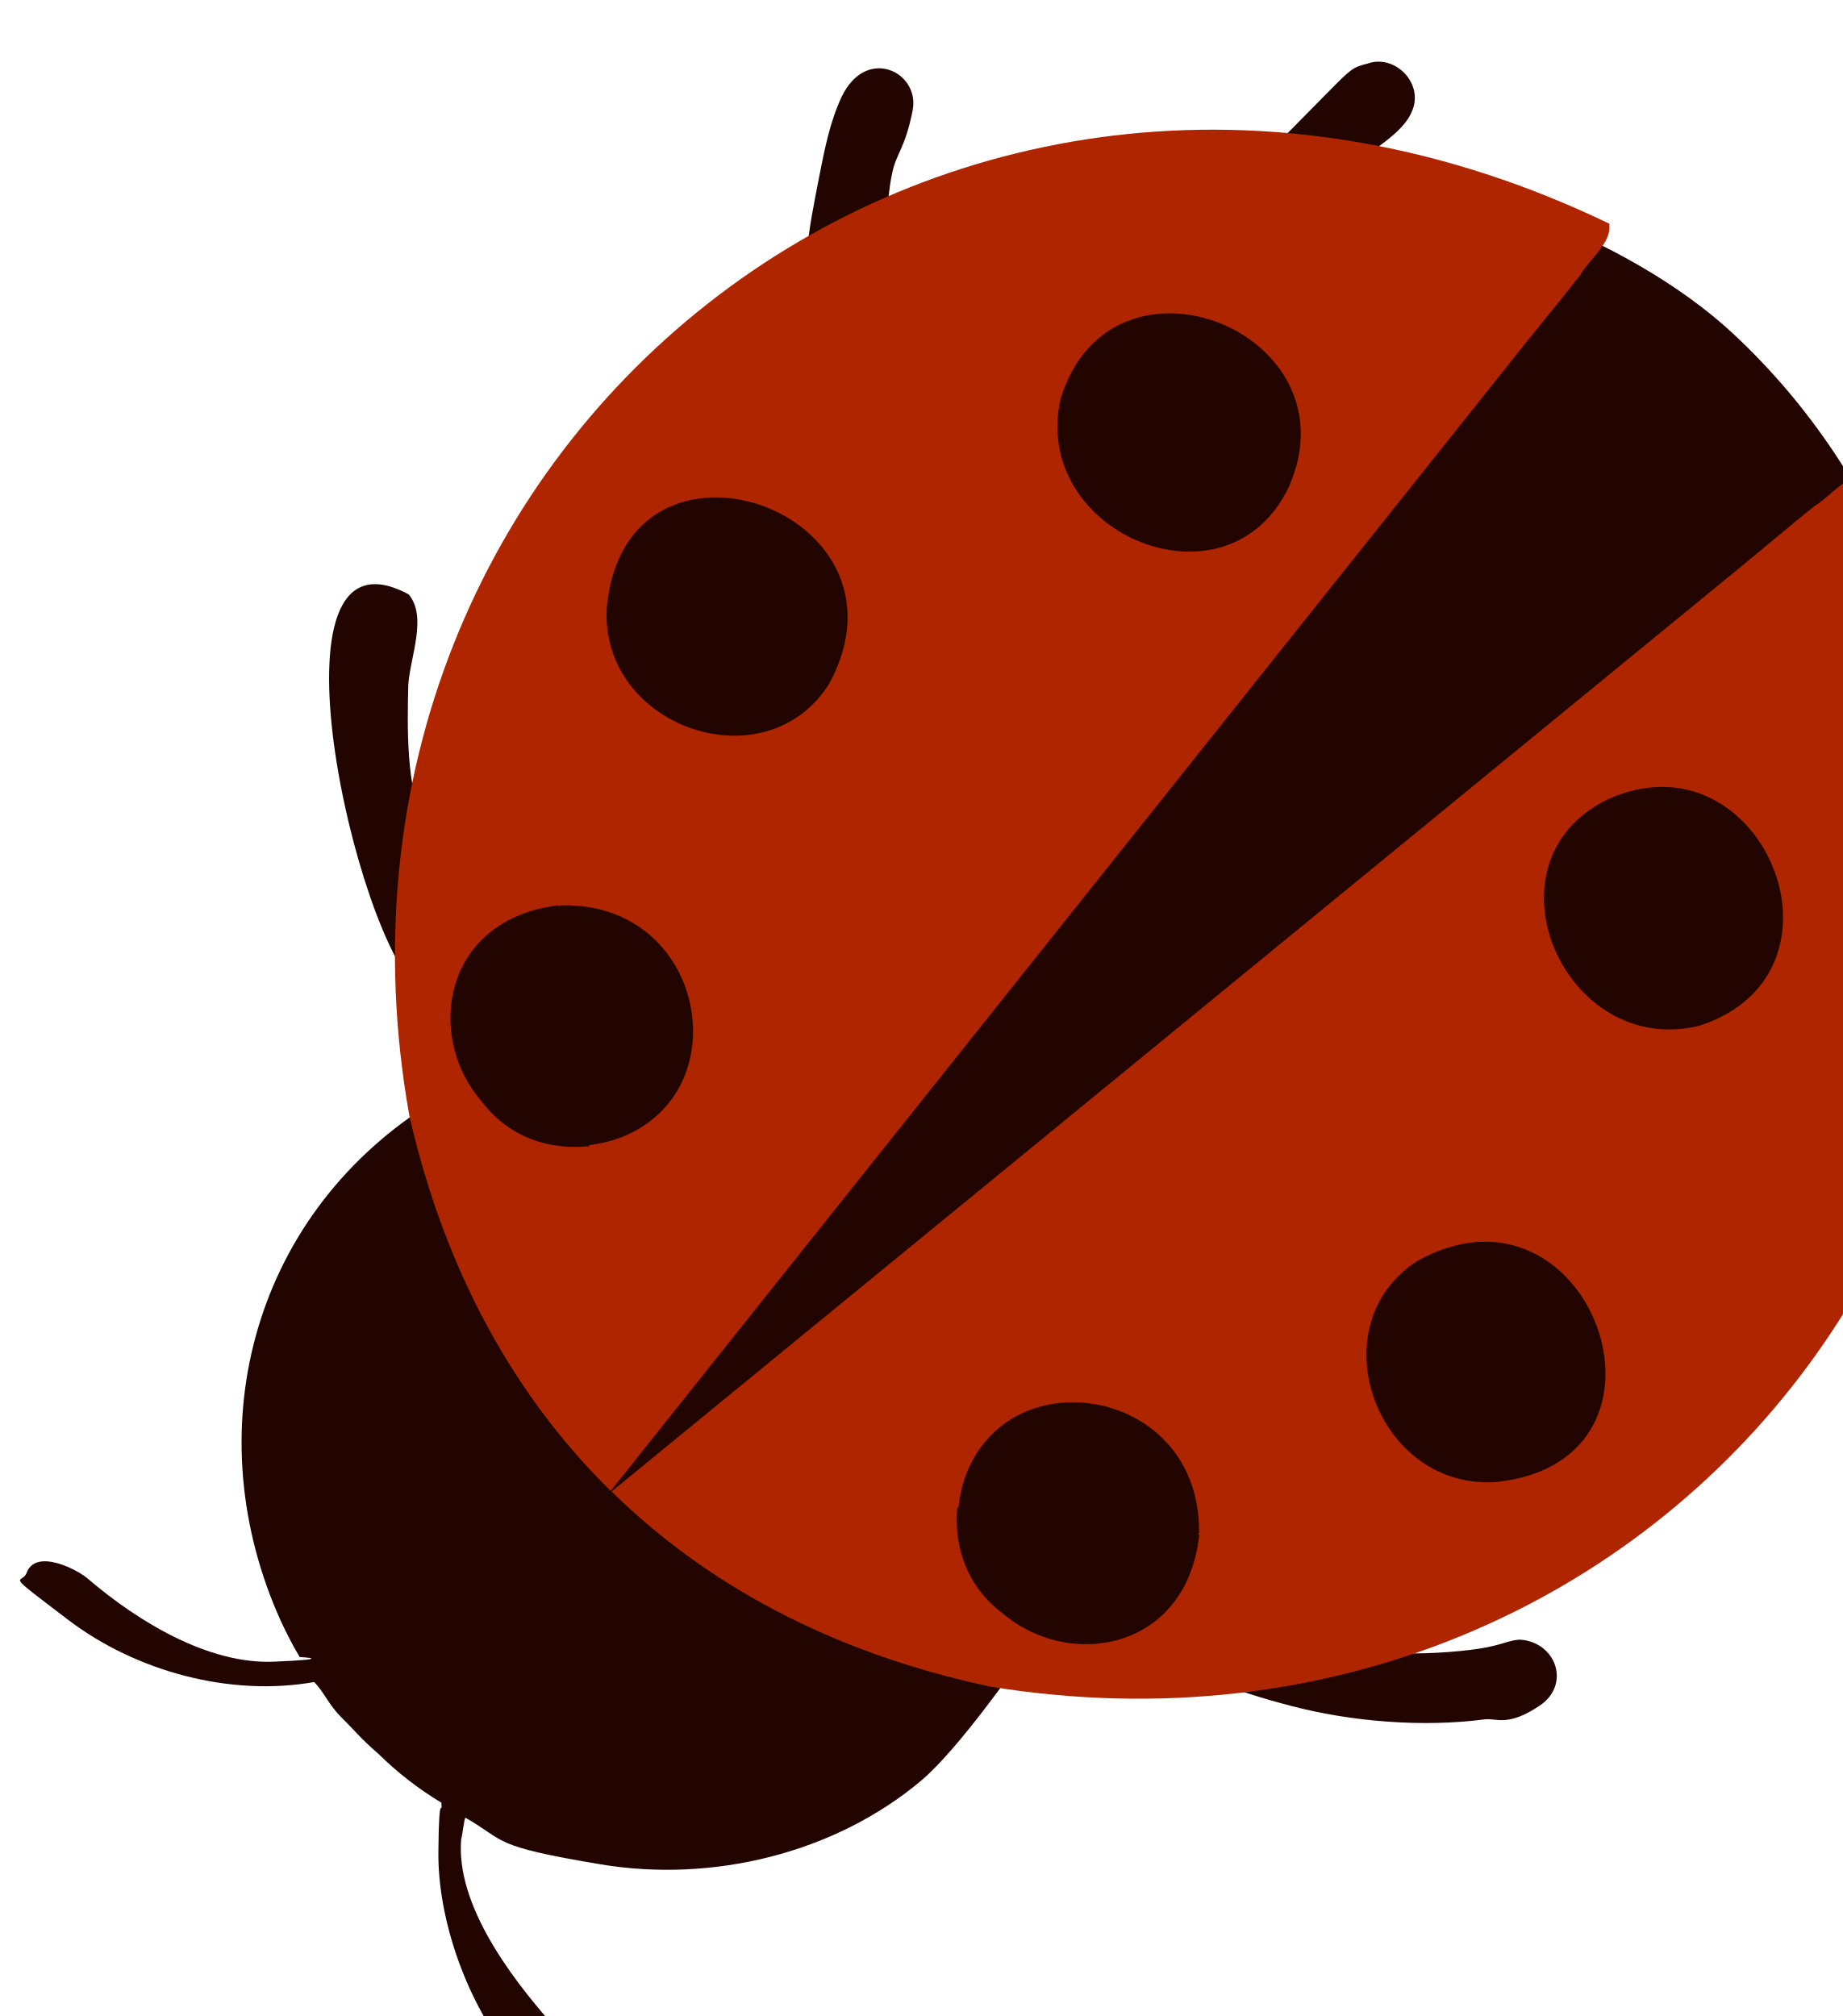
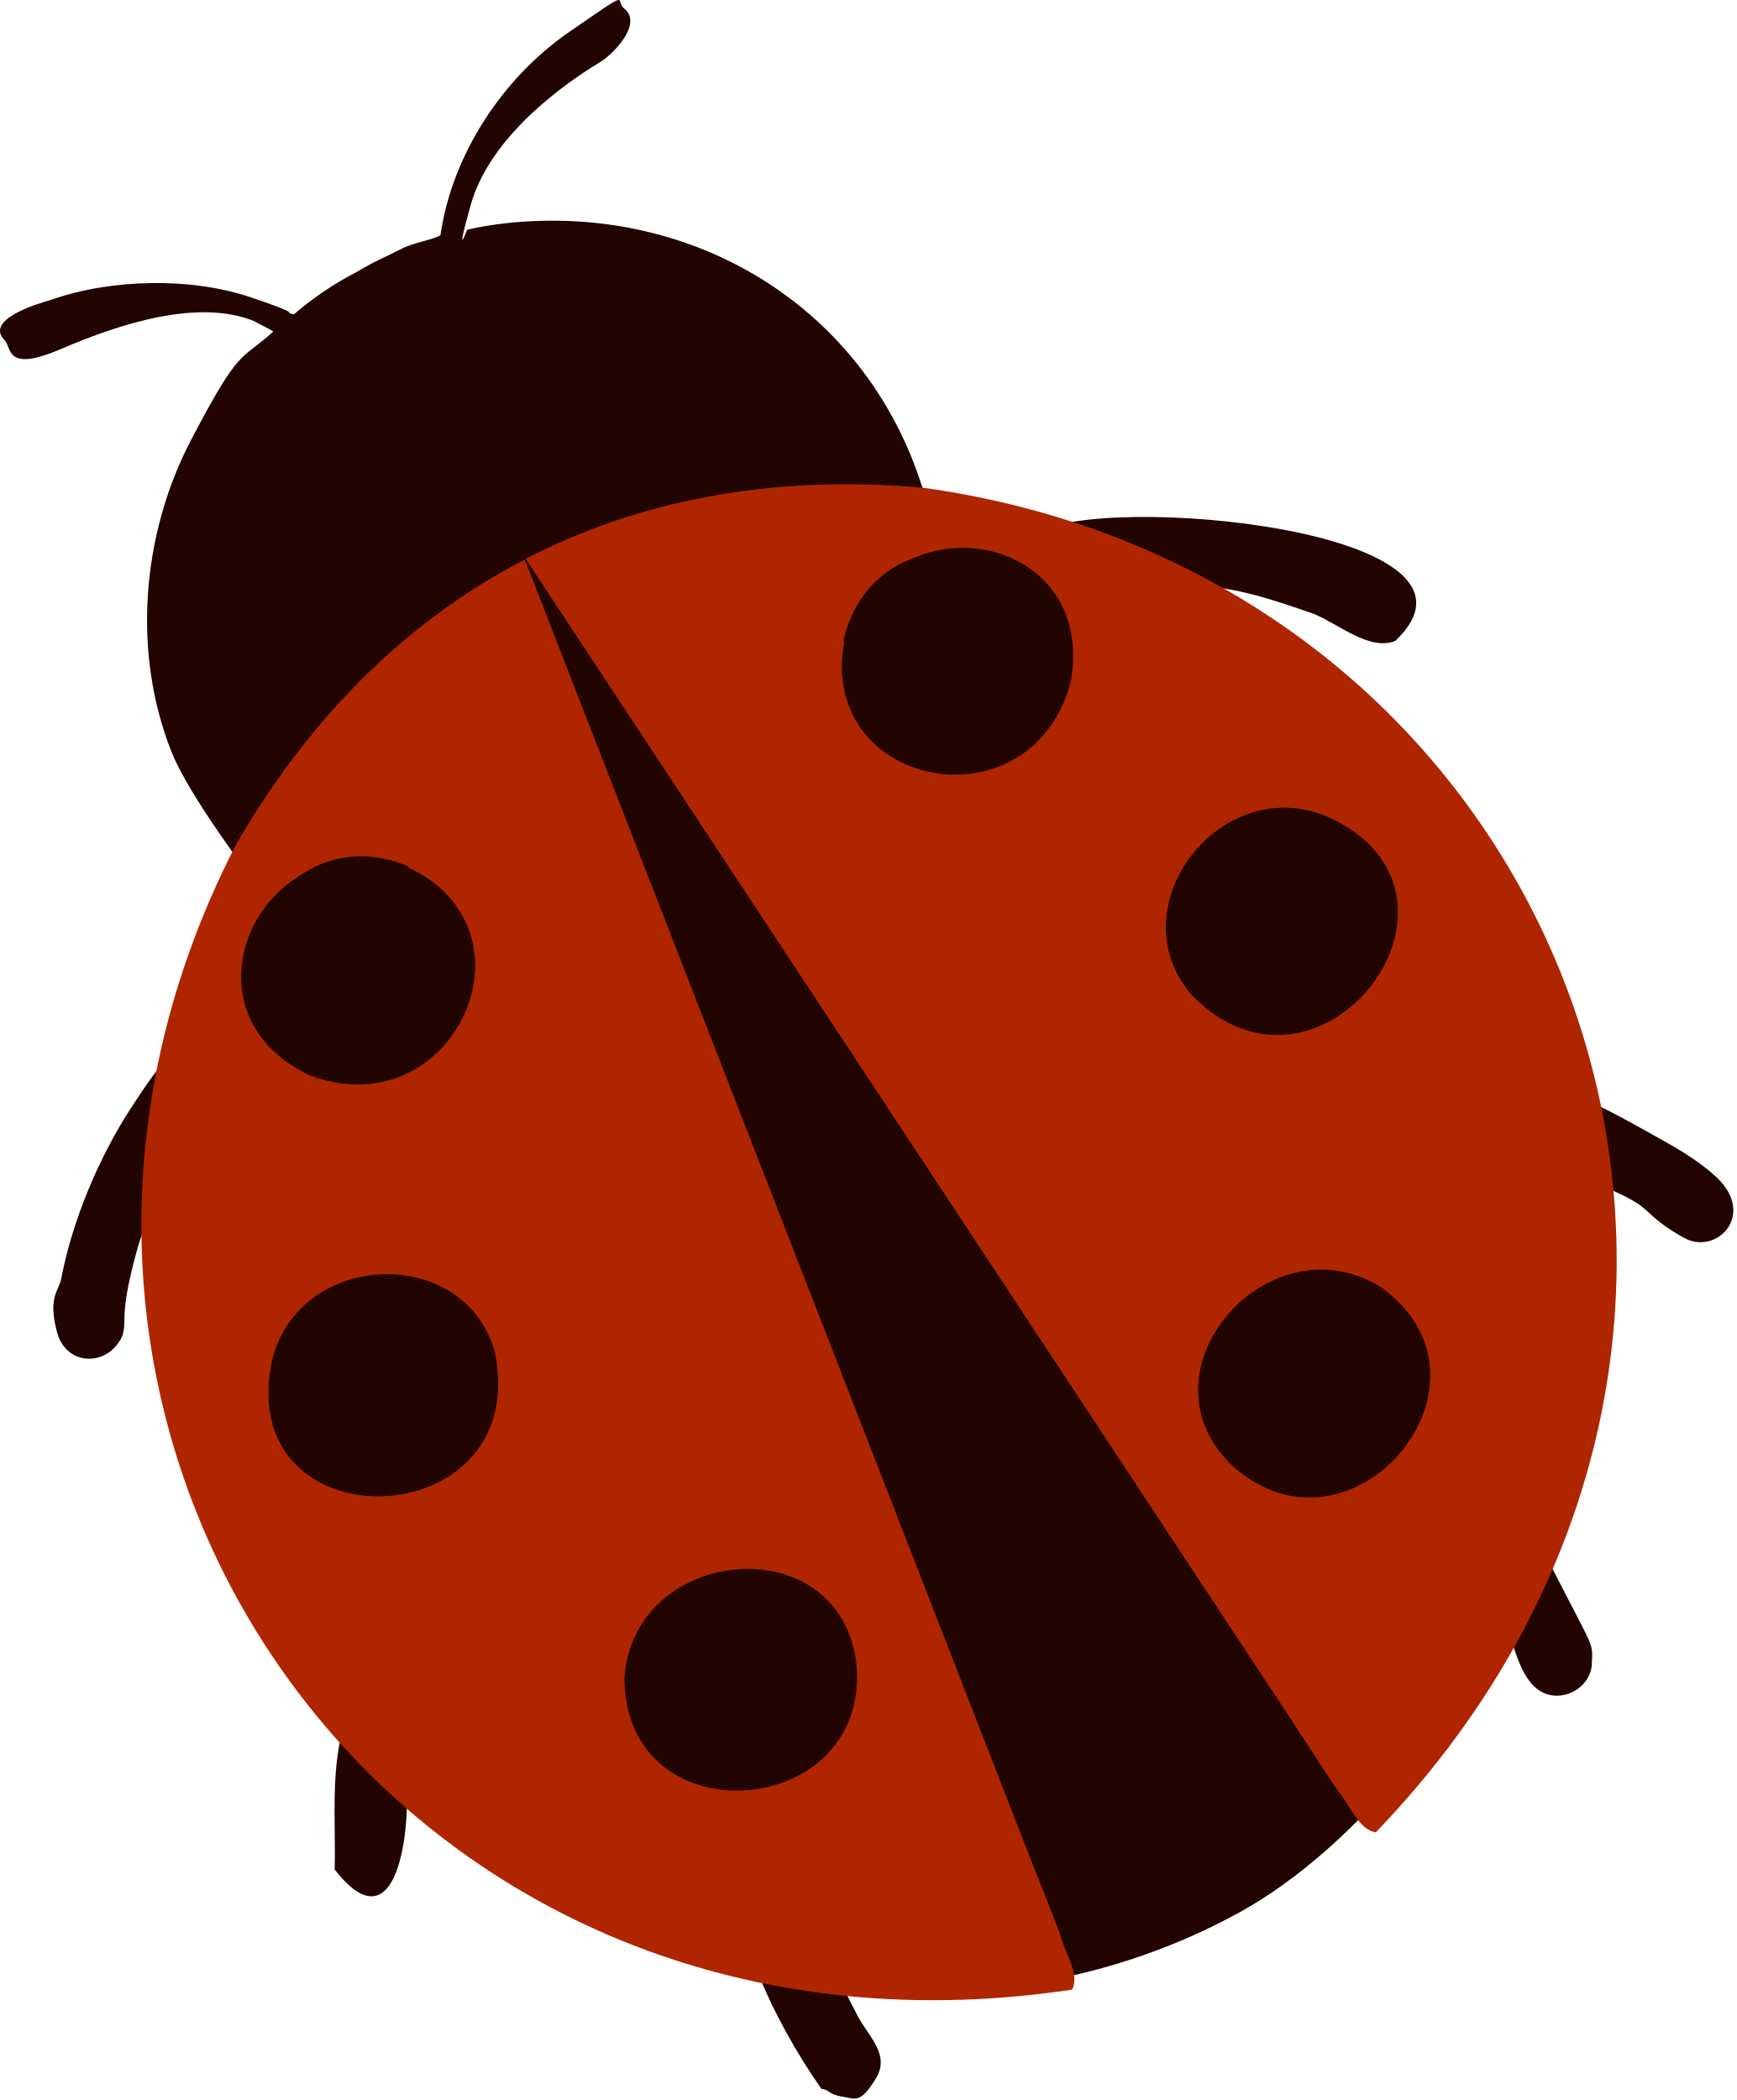
- <svg xmlns="http://www.w3.org/2000/svg" viewBox="0 0 123.091 134.68" fill="none" x="0" y="0">
-   <g id="Container_80">
-     <g id="Body_7">
-       <g id="b_7">
-         <path id="Vector_368" d="M42.62,25.61c21.69,-23.72 59.31,-16.19 73.16,-3.3c20.67,19.29 19.53,54.98 -0.74,74.04c-20.26,19.06 -54.17,21.67 -74.18,1.86c-20.02,-19.81 -18.11,-50.85 1.76,-72.6z" fill="#220500" />
-       </g>
-       <path id="Vector_369" d="M129.2,47.45l1.88,-1.91c1.16,-1.17 1.88,-3.07 3.85,-2.58c1.97,0.5 1.75,0.86 1.9,1.88c0.15,1.01 -0.21,0.94 -0.06,1.52c-1.88,2.49 -4.12,4.91 -6.51,6.89c-0.23,-1.81 -0.61,-4.06 -0.98,-5.88z" fill="#220500" />
-       <path id="Vector_370" d="M84.13,10.79c1.52,-1.54 3.04,-3.08 4.56,-4.62c1.52,-1.54 1.66,-1.68 2.61,-1.91c1.81,-0.67 3.72,1.2 3.07,3.02c-0.64,1.83 -3.18,2.79 -4.05,4.11c-1.75,-0.28 -4.3,-0.62 -6.12,-0.67z" fill="#220500" />
-       <path id="Vector_371" d="M30.49,72.6c-0.51,0.37 -1.23,0.81 -1.96,1.26c-11.82,7.59 -15.441,21.94 -9.76,34.46c0.37,0.79 0.81,1.66 1.25,2.38c0,0 2.63,0.13 -1.74,0.31c-4.368,0.18 -9.045,-2.68 -12.339,-5.48c-0.586,-0.58 -3.507,-2.15 -4.152,-0.48c-0.286,0.88 -1.749,-0.27 2.786,3.18c4.535,3.44 10.805,5.13 16.405,4.14c0.66,0.65 0.96,1.51 1.84,2.38c0.88,0.86 1.17,1.3 2.49,2.45c1.24,1.22 2.63,2.3 4.17,3.23c0.08,1.09 -0.16,-1.16 -0.2,3.27c-0.05,4.44 1.81,9.72 4.52,13.26c0.59,0.87 2.79,4.04 3.73,2.22c0.36,-0.66 2.18,-0.75 -0.68,-3.99c-2.86,-3.25 -6.39,-8.01 -6.05,-12.3c0.07,-0.22 0.21,-1.38 0.28,-1.46c2.78,1.58 1.62,1.88 9.05,3.12c7.44,1.24 15.58,-0.72 21.37,-5.57c2.61,-2.2 6.51,-7.91 6.72,-8.13c-1.16,-0.28 -2.48,-0.7 -4.23,-1.12c-17.5,-4.79 -30.47,-18.84 -34.01,-36.61c0,0 0.15,-0.15 0.44,-0.44z" fill="#220500" />
-       <path id="Vector_372" d="M27.98,66.09c-4.17,-3.24 -10.76,-31.81 -0.68,-26.38c1.25,1.52 0.1,4.15 -0.03,6.04c-0.06,2.69 -0.18,7.05 1.15,9.36c-0.42,3.64 -0.54,7.27 -0.44,10.98z" fill="#220500" />
-       <path id="Vector_373" d="M78.49,110.69c2.91,0.12 5.97,-0.05 8.8,-0.3c2.84,-0.24 2.48,-0.6 3.5,-0.46c1.02,0.13 1.67,0.34 2.4,0.48c1.46,0.13 4.08,-0.03 5.61,-0.27c1.52,-0.23 2.03,-0.6 2.76,-0.6c2.4,0.19 3.37,3.02 1.26,4.42c-2.1,1.4 -2.83,0.82 -3.63,0.9c-4.15,0.55 -8.95,0.16 -12.97,-0.9c-4.01,-1.05 -5.47,-1.76 -7.81,-3.2z" fill="#220500" />
-       <path id="Vector_374" d="M53.88,17.02c0.14,-1.75 0.49,-3.42 0.84,-5.24c0.36,-1.82 0.71,-3.64 1.5,-5.32c1.65,-3.43 5.23,-1.64 4.74,0.9c-0.5,2.55 -1.08,2.85 -1.36,4.16c-0.28,1.31 -0.21,1.82 -0.42,2.62c-1.02,0.44 -2.18,1.33 -3.12,1.84c-0.94,0.52 -1.74,0.6 -2.25,0.97z" fill="#220500" />
-       <path id="Vector_375" d="M125.04,80.91c3.12,-1.41 11.7,-3.23 7.66,2.77c-3.48,1.05 -6.68,2.53 -10.32,2.56c0.94,-1.53 1.87,-3.65 2.59,-5.25z" fill="#220500" />
-     </g>
-     <g id="Left Wing_7">
-       <path id="Vector_376" d="M100.22,98.92c8.61,-0.63 9.6,-12.08 1.9,-15.17c-3.88,-1.65 -8.61,0.05 -10.41,3.78c-2.72,5.41 2.45,11.94 8.22,11.4l0.14,-0.15z" fill="#220500" />
-       <path id="Vector_377" d="M113.81,68.38c9.68,-3.2 4.95,-17.38 -4.6,-15.5c-10.85,2.76 -5.96,18.11 4.38,15.57l0.15,-0.15z" fill="#220500" />
-       <path id="Vector_378" d="M115.07,38.85c2.1,-1.69 4.13,-3.45 6.16,-5.07c1.02,-0.59 2.17,-2.2 3.42,-1.99c21.8,43.39 -12.77,88.28 -58.48,80.89c-10.69,-2.27 -19.05,-6.88 -25.32,-13.04M63.94,100.67c-0.92,10.65 15.6,12.3 15.94,1.95c0.71,-10.14 -14.79,-12.24 -15.87,-1.88zM107.39,53.4c-8.65,4.2 -2.9,17.36 6.13,15.12c10.92,-3.56 4.13,-19.77 -6.13,-15.12zM94.68,84.23c-6.75,4.34 -2.71,15.4 5.32,14.77c13.35,-1.46 6.23,-21.18 -5.32,-14.77z" fill="#AF2500" />
-       <path id="Vector_379" d="M80.09,102.4c0.12,-10.87 -15.81,-12.08 -16.07,-0.78c0.68,10.05 14.93,11.5 16.08,0.92l-0.08,-0.07z" fill="#220500" />
-     </g>
-     <g id="Right wing_7">
-       <path id="Vector_380" d="M40.6,40.34c0.51,-8.61 11.96,-9.77 15.17,-2.13c1.72,3.85 0.08,8.6 -3.63,10.44c-5.37,2.8 -11.99,-2.26 -11.54,-8.02l0.15,-0.15z" fill="#220500" />
-       <path id="Vector_381" d="M71,26.31c3.05,-9.71 17.33,-5.2 15.59,4.35c-2.6,10.88 -18.05,6.23 -15.66,-4.13l0.14,-0.15z" fill="#220500" />
-       <path id="Vector_382" d="M100.56,24.6c1.66,-2.12 3.39,-4.17 4.98,-6.22c0.58,-1.02 2.17,-2.2 1.94,-3.44c-43.79,-21.1 -88.23,14.08 -80.14,59.59c2.43,10.63 7.18,18.91 13.45,25.07M39.4,76.57c-10.65,1.09 -12.55,-15.38 -2.19,-15.87c10.15,-0.87 12.48,14.57 2.12,15.8zM86.1,32.49c-4.08,8.7 -17.35,3.16 -15.25,-5.89c3.41,-10.95 19.76,-4.41 15.25,5.89zM55.4,45.65c-4.24,6.8 -15.38,2.93 -14.87,-5.09c1.26,-13.35 21.12,-6.54 14.87,5.09z" fill="#AF2500" />
-       <path id="Vector_383" d="M37.43,60.48c10.88,-0.29 12.34,15.59 1.02,16.03c-10.08,-0.53 -11.74,-14.73 -1.17,-16.03l0.08,0.07z" fill="#220500" />
-     </g>
-   </g>
+ <svg xmlns="http://www.w3.org/2000/svg" width="373" height="451" viewBox="0 0 373 451" fill="none">
+   <path d="M326.024 195.486C374.391 280.849 316.862 382.75 266.295 410.659C190.653 452.239 88.074 415.063 51.9 338.255C15.726 261.446 40.282 160.672 116.8 121.469C193.318 82.267 281.688 117.237 326.024 195.486Z" fill="#220500" />
+   <path d="M180.453 425.675L184.205 432.933C186.514 437.399 191.341 441.271 188.045 446.512C184.75 451.753 183.894 450.78 180.798 450.258C177.703 449.736 178.25 448.745 176.424 448.628C170.98 440.831 166.083 432.042 162.59 423.236C168.08 424.289 174.973 425.324 180.597 425.954L180.453 425.675Z" fill="#220500" />
+   <path d="M329.734 329.756C332.765 335.618 335.795 341.48 338.825 347.342C341.856 353.204 342.144 353.763 341.905 356.716C342.128 362.614 334.881 366.361 330.198 362.768C325.515 359.175 325.118 350.891 322.117 347.136C324.576 342.327 327.987 335.258 329.879 330.036L329.734 329.756Z" fill="#220500" />
+   <path d="M201.088 115.747C200.501 113.928 199.904 111.406 199.308 108.885C188.478 67.437 150.237 43.342 108.468 47.955C105.805 48.27 102.864 48.73 100.345 49.324C100.345 49.324 97.502 56.807 101.112 43.975C104.722 31.143 117.485 20.301 128.759 13.411C130.989 12.258 138.331 5.279 134.071 1.822C131.802 0.165 136.531 -2.987 122.21 6.892C107.89 16.771 97.032 33.35 94.606 50.522C92.098 51.819 89.29 51.855 85.946 53.584C82.601 55.313 81.063 55.755 76.469 58.483C71.73 60.933 67.28 63.941 63.119 67.507C59.879 66.706 66.638 68.164 53.802 63.833C40.967 59.503 23.845 59.864 10.994 64.385C7.918 65.268 -3.406 68.645 1.008 73.084C2.576 74.75 1.107 80.108 13.247 74.894C25.387 69.679 42.574 63.978 54.717 69.02C55.285 69.434 58.534 70.938 58.679 71.217C51.471 77.773 51.7 74.117 41.037 94.486C30.373 114.856 28.344 140.313 36.927 161.698C40.853 171.342 53.721 188.037 54.154 188.874C56.076 185.758 58.555 182.354 61.437 177.681C91.953 131.484 145.097 107.195 200.078 113.793C200.078 113.793 200.367 114.351 200.944 115.468L201.088 115.747Z" fill="#220500" />
+   <path d="M222.411 114.629C235.76 105.605 325.014 113.588 299.663 137.659C294.078 139.838 287.539 134.022 282.174 131.843C274.415 129.133 261.858 124.658 253.879 126.306C243.707 121.66 233.265 117.861 222.411 114.629Z" fill="#220500" />
+   <path d="M44.888 218.779C41.776 227.109 39.376 236.132 37.389 244.588C35.402 253.043 36.796 252.323 35.431 255.15C34.067 257.978 32.828 259.68 31.733 261.661C29.965 265.758 27.968 273.512 27.191 278.158C26.414 282.805 27.002 284.623 26.329 286.74C23.477 293.52 14.353 293.638 12.284 286.218C10.214 278.798 12.579 277.222 13.107 274.827C15.457 262.292 21.163 248.731 28.033 238.105C34.903 227.479 38.362 223.921 44.743 218.5L44.888 218.779Z" fill="#220500" />
+   <path d="M340.353 236.187C345.295 238.231 349.824 240.842 354.776 243.588C359.727 246.334 364.679 249.081 368.805 252.961C377.2 261.002 368.619 269.683 361.686 265.839C354.753 261.994 354.445 260.031 350.906 257.969C347.368 255.907 345.82 255.646 343.695 254.268C343.367 250.901 341.904 246.705 341.297 243.481C340.691 240.257 341.219 237.862 340.632 236.043L340.353 236.187Z" fill="#220500" />
+   <path d="M87.187 381.917C88.316 392.299 85.46 418.891 71.88 401.503C72.145 390.4 70.873 379.739 74.234 369.158C77.802 373.327 83.062 378.036 87.043 381.638L87.187 381.917Z" fill="#220500" />
+   <path d="M58.434 292.909C52.1 318.469 84.422 332.181 100.702 312.799C109.195 303.103 108.735 287.776 99.606 279.054C86.477 266.031 62.597 274.839 58.706 292.061L58.995 292.619L58.434 292.909Z" fill="#220500" />
+   <path d="M134.273 361.24C134.351 392.329 180.054 392.049 183.662 362.592C185.948 328.513 136.711 328.143 134.265 360.537L134.554 361.095L134.273 361.24Z" fill="#220500" />
+   <path d="M218.857 392.861C221.767 400.553 224.958 408.101 227.724 415.514C228.47 419.02 232.053 423.889 230.259 427.292C83.522 449.379 -14.056 306.682 50.792 181.188C67.527 152.374 88.88 132.492 112.719 120.169M87.808 186.106C57.754 173.344 37.272 219.66 67.021 230.457C95.793 242.114 116.596 199.17 87.528 186.251L87.808 186.106ZM183.878 356.821C179.873 327.763 136.191 331.95 134.121 360.258C134.103 395.287 187.658 390.948 183.878 356.821ZM106.372 290.767C100.173 267.087 64.215 268.343 58.425 292.206C50.003 332.287 114.024 330.32 106.372 290.767Z" fill="#AF2500" />
+   <path d="M67.454 231.295C98.894 241.926 117.557 196.904 84.979 185.446C55.126 177.886 37.391 217.829 67.029 231.161L67.309 231.016L67.454 231.295Z" fill="#220500" />
+   <path d="M285.223 175.613C309.739 185.225 302.236 219.524 277.009 221.6C264.187 222.922 251.949 213.684 250.111 201.192C247.079 182.951 268.072 168.561 284.373 175.345L284.662 175.903L285.223 175.613Z" fill="#220500" />
+   <path d="M297.118 276.999C322.437 295.04 295.782 332.165 269.663 318.076C240.537 300.235 268.706 259.851 296.549 276.586L296.838 277.144L297.118 276.999Z" fill="#220500" />
+   <path d="M274.007 364.293C278.6 371.115 282.913 378.083 287.362 384.627C289.79 387.262 291.691 393.001 295.505 393.505C398.374 286.559 338.377 124.435 198.492 104.776C165.307 101.768 136.739 107.693 112.9 120.016M181.101 137.821C188.067 105.921 237.698 115.992 229.305 146.507C222.179 176.721 175.112 168.862 181.381 137.676L181.101 137.821ZM264.83 314.915C243.437 294.845 272.112 261.627 296.405 276.307C324.994 296.548 290.486 337.733 264.83 314.915ZM255.755 213.485C240.021 194.735 261.837 166.124 284.654 175.2C322.226 191.504 283.601 242.6 255.755 213.485Z" fill="#AF2500" />
+   <path d="M229.738 147.344C220.232 179.142 172.708 168.336 182.198 135.131C193.292 106.403 236.135 115.031 229.874 146.92L229.594 147.065L229.738 147.344Z" fill="#220500" />
</svg>
